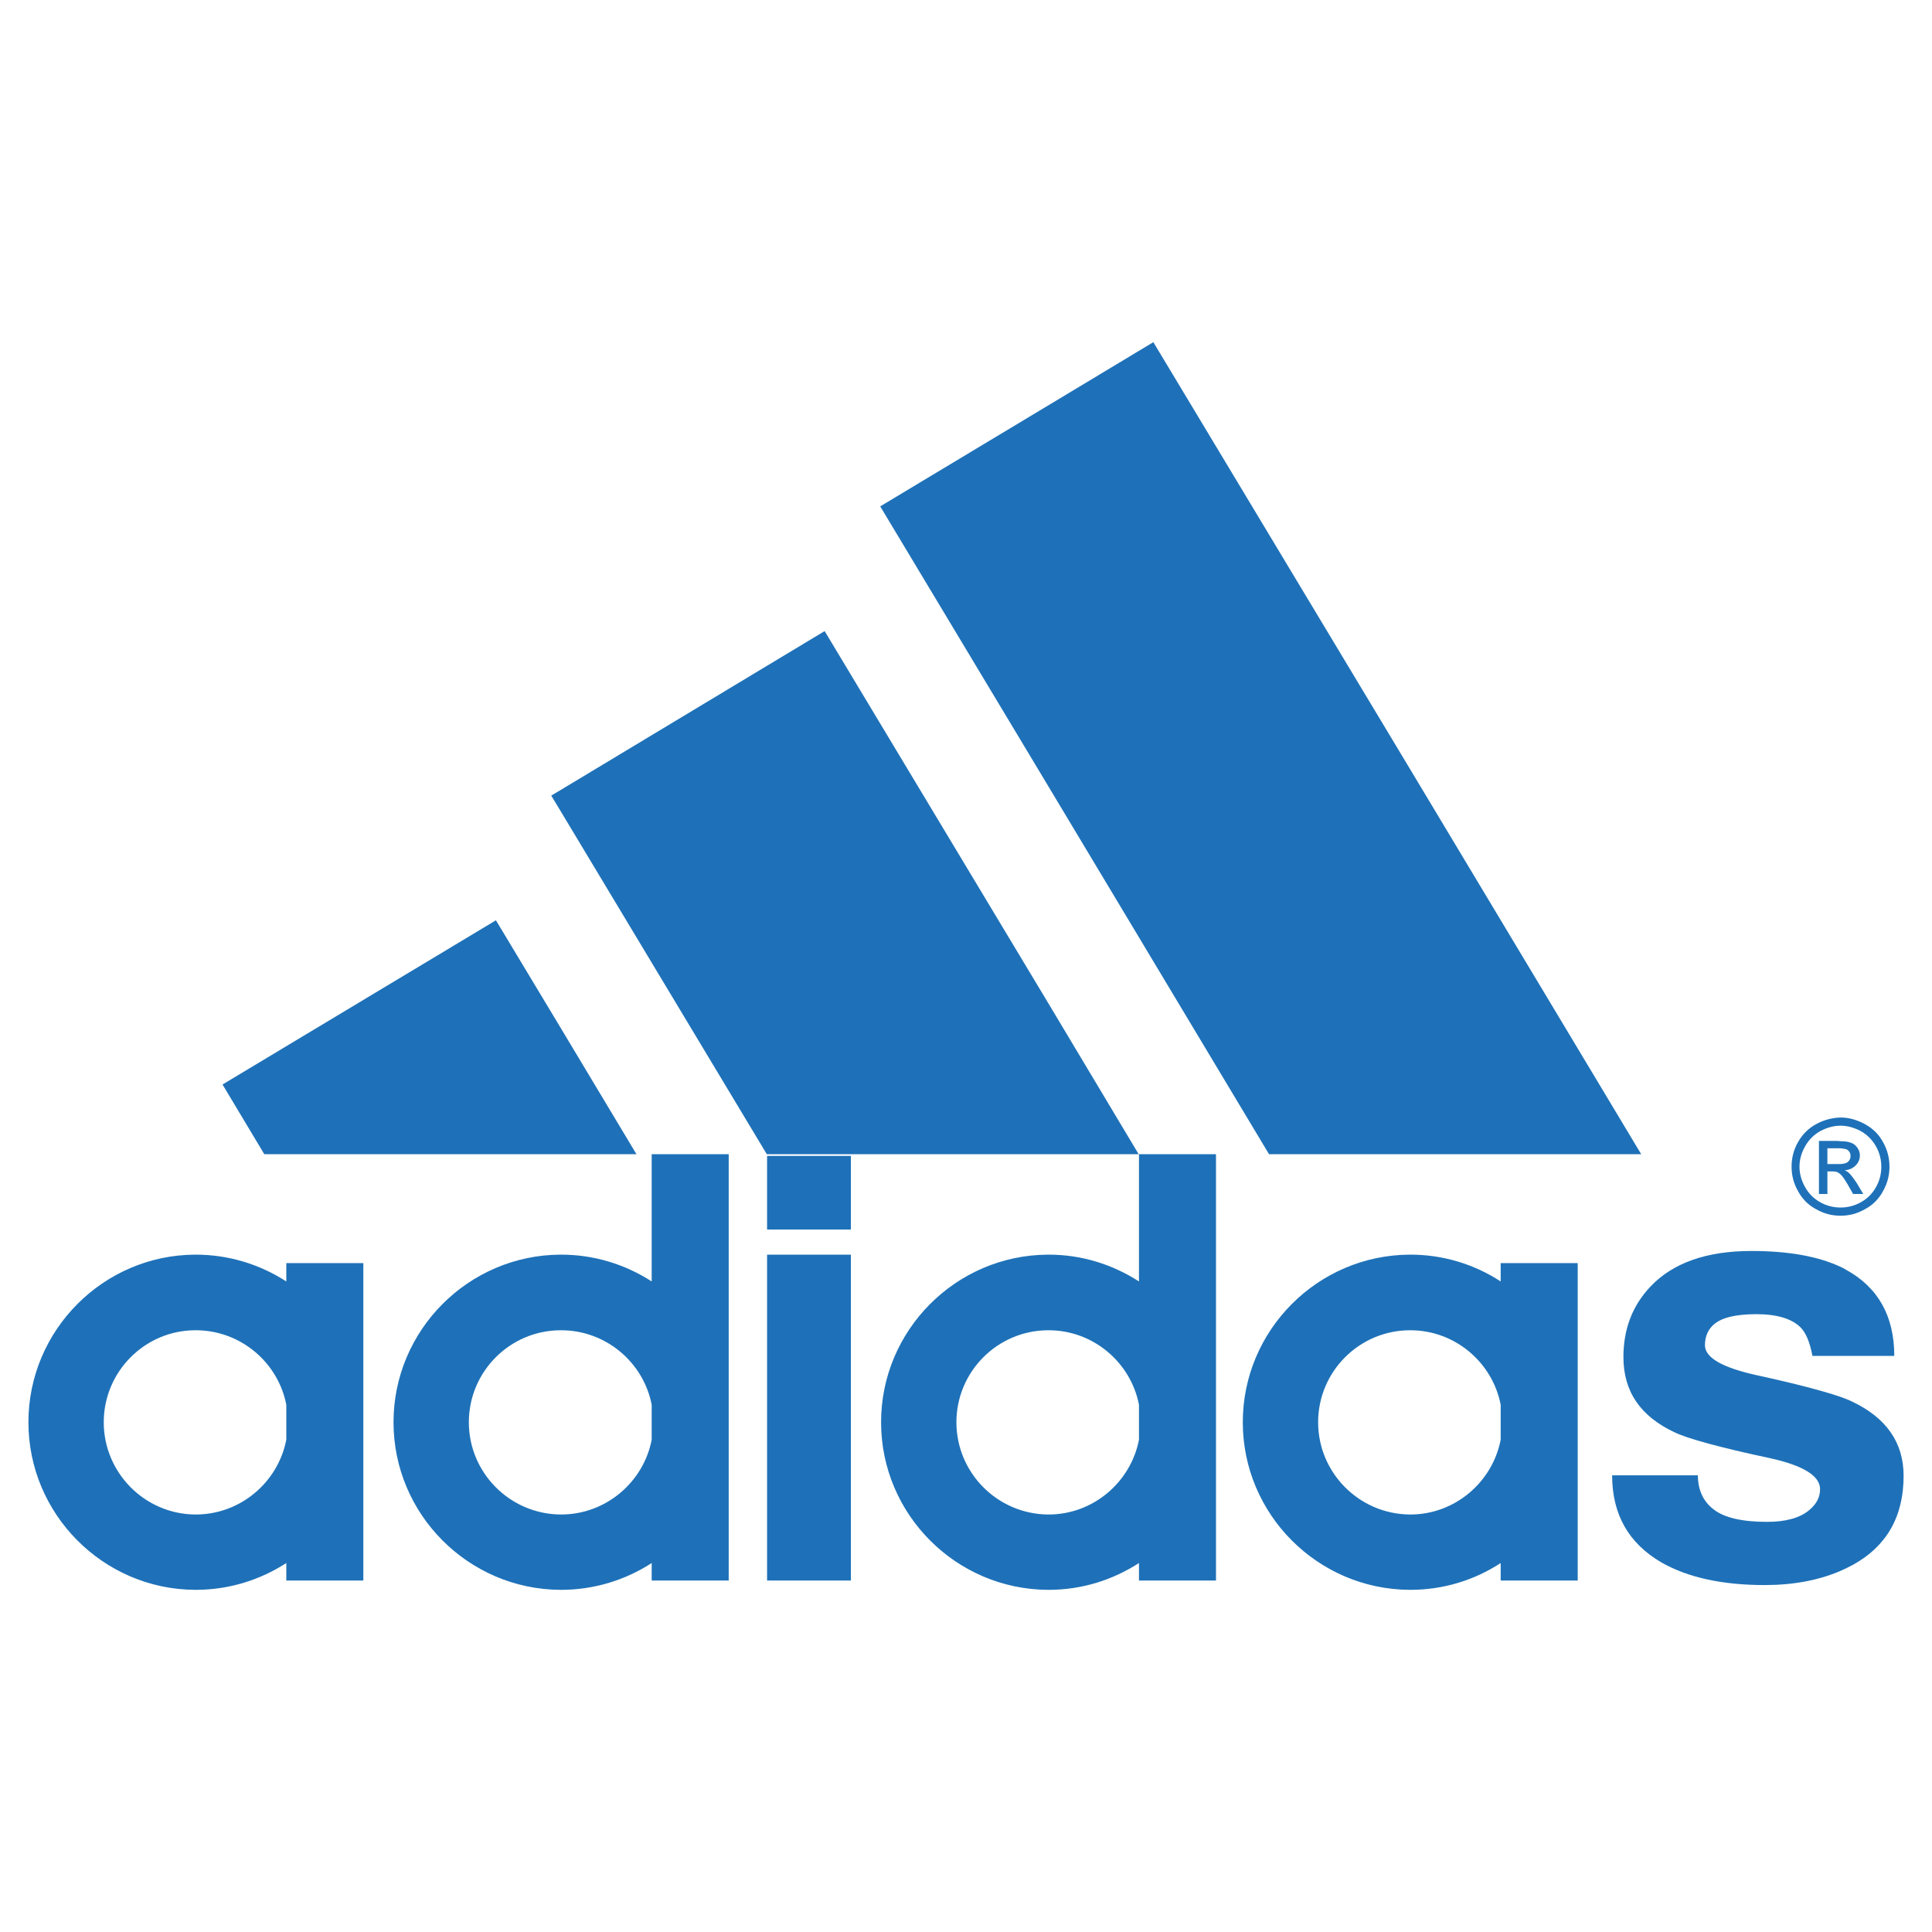
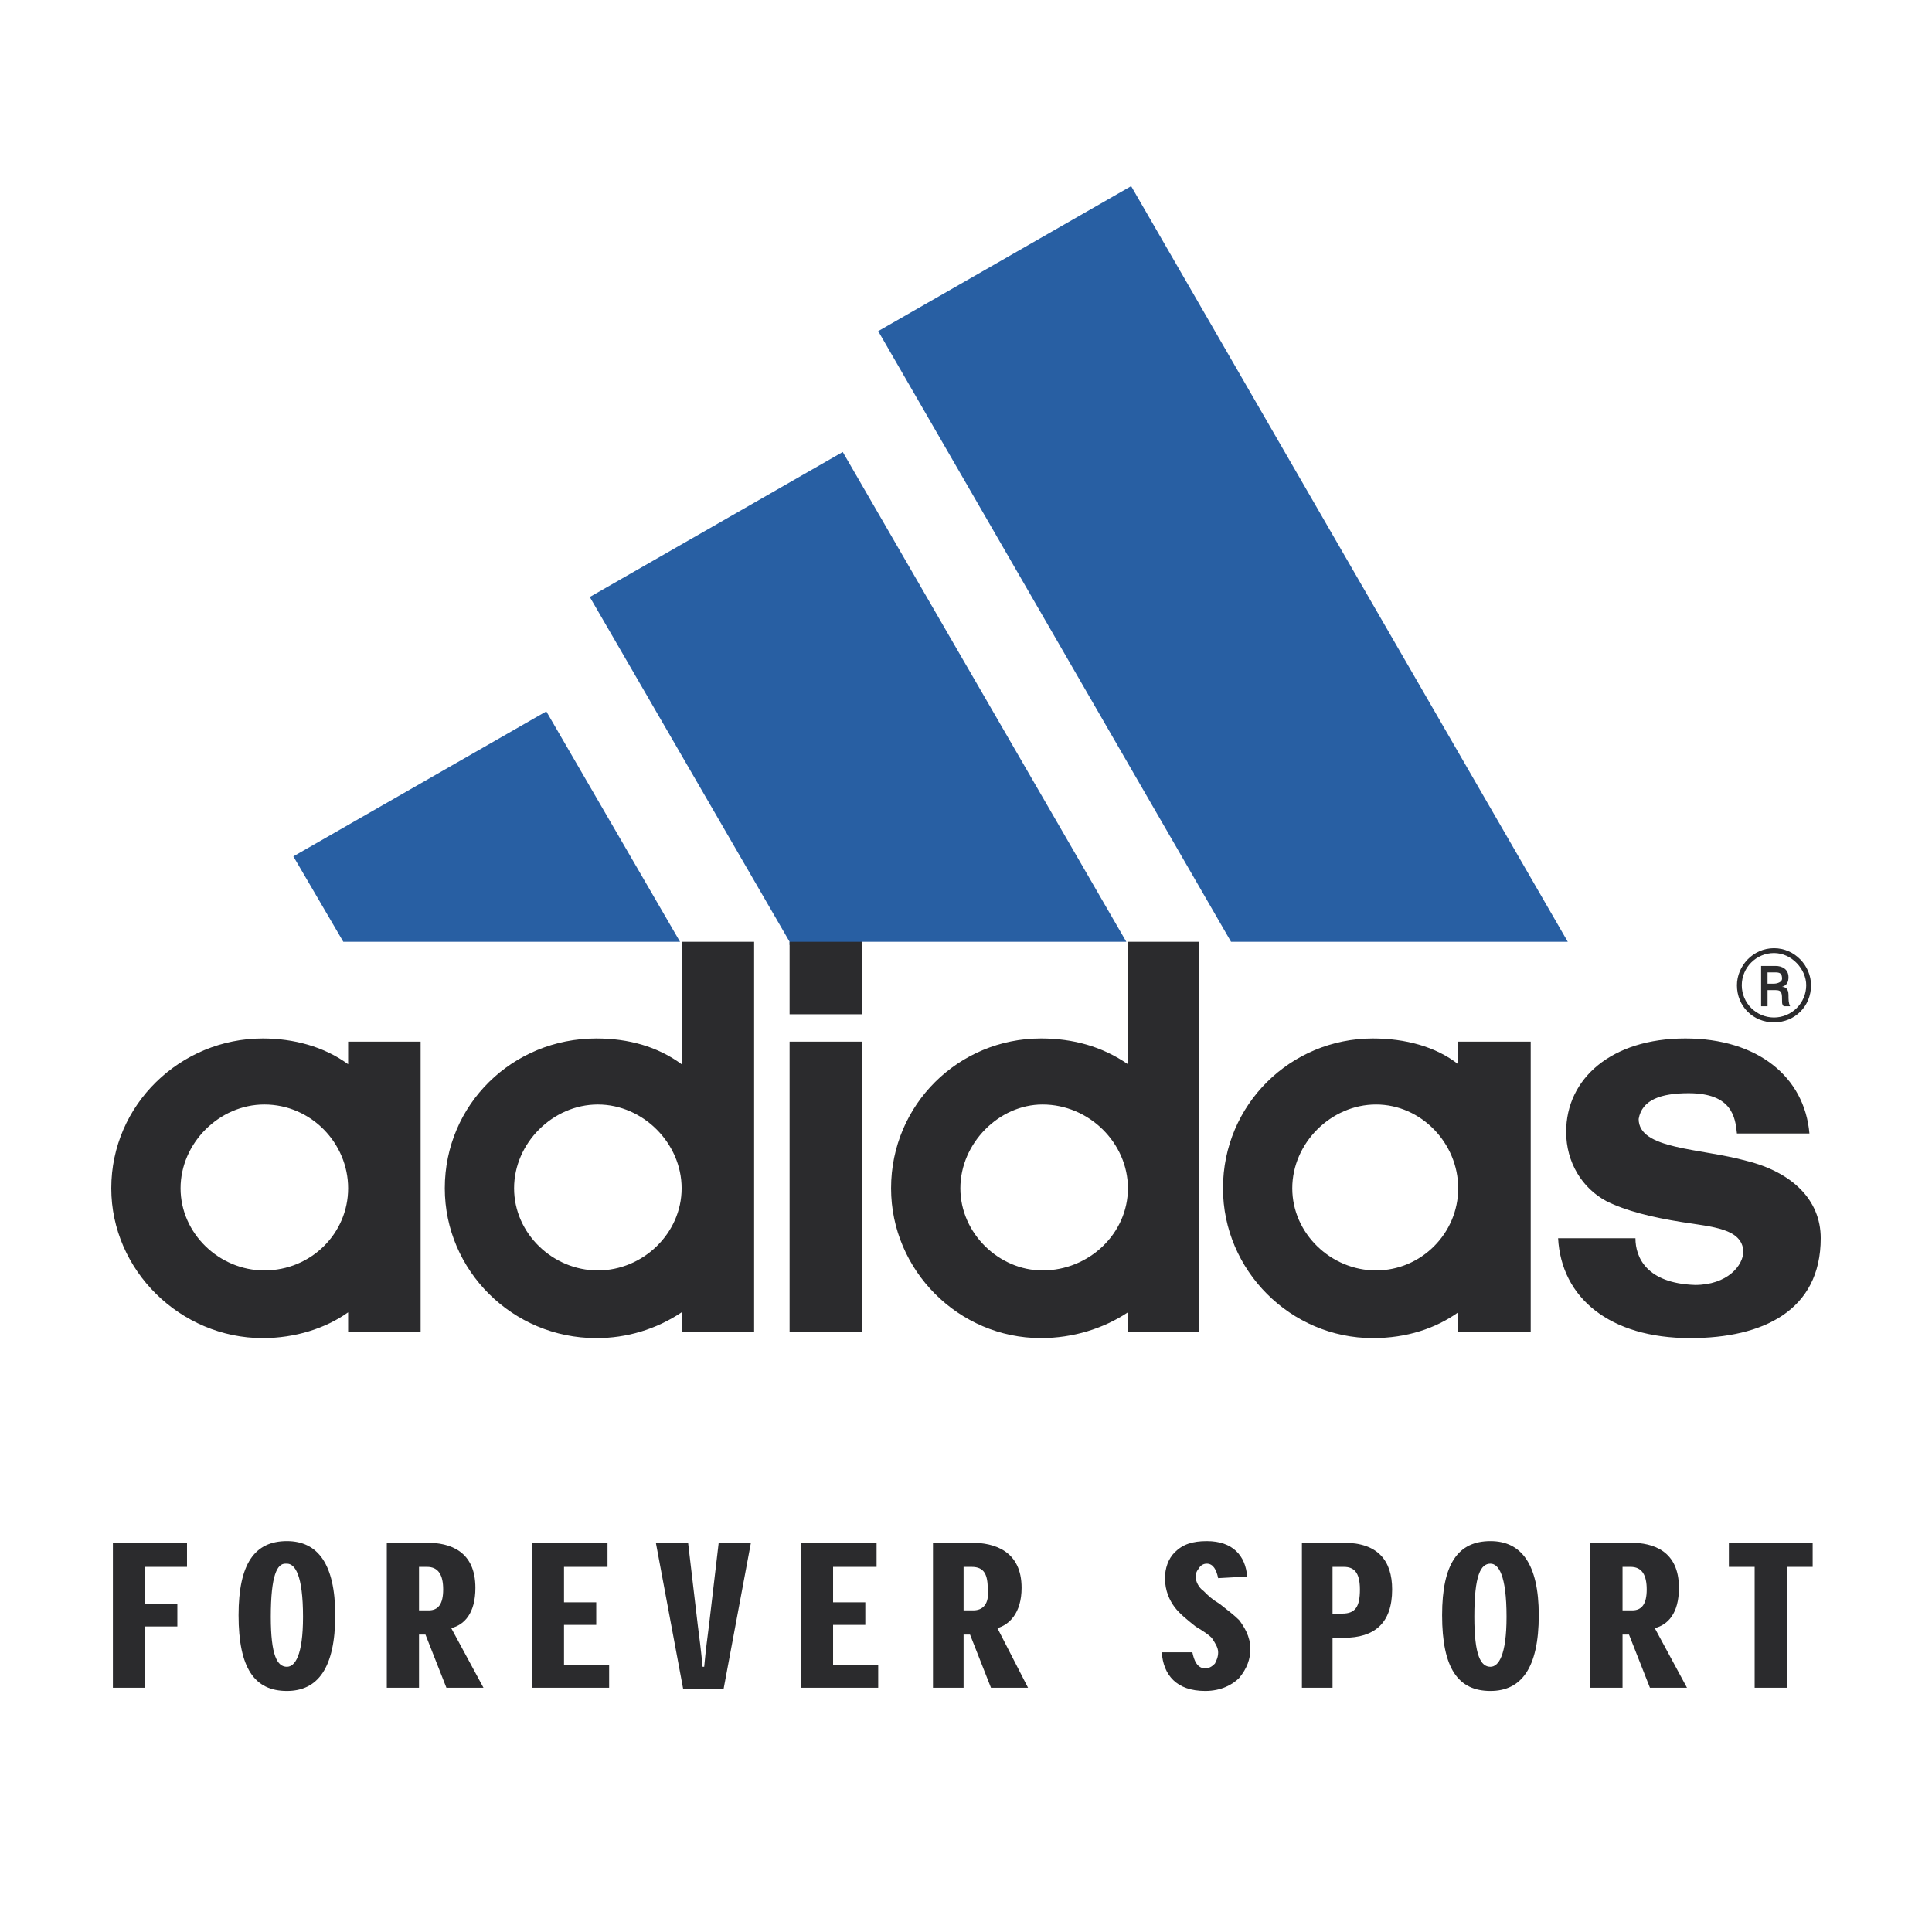
<svg xmlns="http://www.w3.org/2000/svg" width="2500" height="2500" viewBox="0 0 192.756 192.756">
  <g fill-rule="evenodd" clip-rule="evenodd">
    <path fill="#fff" d="M0 0h192.756v192.756H0V0z" />
-     <path d="M181.195 120.644c.787.45 1.576.647 2.42.647h.027c.846 0 1.635-.197 2.422-.647a4.293 4.293 0 0 0 1.803-1.802 4.822 4.822 0 0 0 .646-2.421c0-.873-.197-1.689-.646-2.478-.424-.788-1.043-1.379-1.83-1.802-.789-.422-1.576-.646-2.395-.646h-.027a5.356 5.356 0 0 0-2.393.646c-.787.423-1.379 1.014-1.83 1.802a4.877 4.877 0 0 0-.646 2.478c0 .816.197 1.633.646 2.421a4.282 4.282 0 0 0 1.803 1.802zm-1.097-6.278a3.94 3.94 0 0 1 1.52-1.521c.646-.338 1.322-.534 1.998-.534h.027c.676 0 1.352.196 2 .534a3.953 3.953 0 0 1 1.52 1.521c.367.647.535 1.323.535 2.055a4.03 4.03 0 0 1-.535 2.026 3.795 3.795 0 0 1-1.492 1.492 4.04 4.04 0 0 1-2.027.535h-.027a4.05 4.05 0 0 1-2.027-.535 3.803 3.803 0 0 1-1.49-1.492c-.367-.647-.564-1.322-.564-2.026-.003-.732.194-1.407.562-2.055z" fill="#1e71b8" />
-     <path d="M182.32 116.871h.506c.311 0 .535.057.676.197.057.028.086.057.113.084.225.197.479.592.789 1.127l.479.844h1.014l-.619-1.041c-.311-.479-.592-.845-.789-1.042a1.385 1.385 0 0 0-.451-.281c.451-.028.816-.197 1.098-.479s.424-.619.424-1.014c0-.281-.086-.535-.254-.76a1.217 1.217 0 0 0-.676-.507c-.225-.084-.562-.141-1.014-.141-.084 0-.197-.028-.309-.028h-1.83v5.292h.844v-2.251h-.001zm0-2.309h1.295c.254.029.422.057.535.085a.622.622 0 0 1 .365.281c.084.112.113.254.113.423a.703.703 0 0 1-.254.562c-.141.141-.395.197-.76.226h-1.295v-1.577h.001zM55.898 115.154h7.601l-7.601-12.668-6.419-10.668-27.277 16.383 4.166 6.953h29.53zM126.611 115.154h37.131l-23.113-38.509-25.559-42.507-10.529 6.334L87.82 50.521l16.721 27.841 22.07 36.792zM113.635 127.85c-2.619-1.688-5.688-2.674-9.01-2.674h-.084c-9.176.056-16.636 7.544-16.636 16.721 0 9.178 7.46 16.665 16.636 16.722h.084c3.322 0 6.391-.985 9.01-2.674v1.745h7.684v-42.535h-7.684v12.695zm0 15.793c-.816 4.223-4.561 7.459-9.01 7.459h-.084c-5.039-.056-9.12-4.166-9.12-9.205 0-5.038 4.081-9.148 9.12-9.177h.084c4.449 0 8.193 3.21 9.01 7.432v3.491zM149.723 127.85a16.451 16.451 0 0 0-9.008-2.674h-.086c-9.176.056-16.635 7.544-16.635 16.721 0 9.178 7.459 16.665 16.635 16.722h.086c3.322 0 6.418-.985 9.008-2.674v1.745h7.686v-31.67h-7.686v1.83zm0 15.793c-.816 4.223-4.561 7.459-9.008 7.459h-.086c-5.037-.056-9.119-4.166-9.119-9.205 0-5.038 4.082-9.148 9.119-9.177h.086c4.447 0 8.191 3.21 9.008 7.432v3.491zM184.742 139.814c-.281-.142-.676-.282-1.127-.451-1.717-.591-4.504-1.323-8.389-2.167-3.406-.761-5.123-1.745-5.123-2.984 0-.873.309-1.577.9-2.083.789-.676 2.195-1.014 4.223-1.014 2.055 0 3.547.451 4.42 1.323.535.535.928 1.491 1.182 2.843h8.164c0-3.997-1.633-6.868-4.842-8.613a3.19 3.19 0 0 0-.535-.281c-2.225-1.042-5.18-1.577-8.867-1.577-4.477 0-7.854 1.183-10.105 3.575-1.801 1.914-2.674 4.25-2.674 7.009 0 3.436 1.688 5.912 5.123 7.517 1.295.619 4.447 1.492 9.459 2.562 3.35.732 5.037 1.774 5.037 3.097 0 .789-.336 1.464-1.068 2.083-.93.788-2.338 1.183-4.223 1.183-2.506 0-4.279-.422-5.32-1.238-1.043-.788-1.578-1.942-1.578-3.406h-8.557c0 3.885 1.633 6.784 4.926 8.697 2.619 1.492 6.053 2.253 10.305 2.253 2.842 0 5.375-.479 7.543-1.407.451-.197.846-.395 1.268-.62 3.35-1.857 5.039-4.813 5.039-8.866-.001-3.325-1.72-5.803-5.181-7.435zM28.564 127.85a16.615 16.615 0 0 0-9.036-2.674h-.085c-9.148.056-16.608 7.544-16.608 16.721 0 9.178 7.46 16.665 16.608 16.722h.085c3.322 0 6.418-.985 9.036-2.674v1.745h7.685v-31.67h-7.685v1.83zm0 15.793c-.816 4.223-4.561 7.459-9.036 7.459h-.085c-5.01-.056-9.092-4.166-9.092-9.205 0-5.038 4.082-9.148 9.092-9.177h.085c4.476 0 8.22 3.21 9.036 7.432v3.491zM76.532 122.671h8.361v-7.348h-8.361v7.348zM76.532 157.689h8.361v-32.513h-8.361v32.513zM65.019 127.85a16.616 16.616 0 0 0-9.037-2.674h-.084c-9.177.056-16.637 7.544-16.637 16.721 0 9.178 7.459 16.665 16.637 16.722h.084a16.61 16.61 0 0 0 9.037-2.674v1.745h7.685v-42.535h-7.685v12.695zm0 15.793c-.816 4.223-4.561 7.459-9.037 7.459h-.084c-5.039-.056-9.121-4.166-9.121-9.205 0-5.038 4.082-9.148 9.121-9.177h.084c4.476 0 8.22 3.21 9.037 7.432v3.491zM113.605 115.154l-9.064-15.144-22.266-37.046-26.377 15.877-.901.534.901 1.492 20.605 34.287H113.605z" fill="#1e71b8" />
+     <path d="M58.844 59.561l25.237-14.467 28.29 48.866H86.01v.322h-7.233v-.322L58.844 59.561zm-29.577 25.88l25.237-14.467L67.846 93.96H34.25l-4.983-8.519zm93.553 8.519L87.618 33.038l25.236-14.467 43.562 75.389H122.82z" fill="#285fa3" />
+     <path d="M78.777 103.926h7.233v28.934h-7.233v-28.934zm0-9.966h7.233v7.233h-7.233V93.96zm89.856 39.544c-8.037 0-12.859-4.02-13.182-9.967h7.717c0 1.93 1.125 4.5 5.947 4.662 3.215 0 4.822-1.93 4.822-3.377-.16-2.25-3.055-2.41-6.109-2.893-3.053-.482-5.625-1.125-7.555-2.09-2.41-1.285-4.018-3.857-4.018-6.912 0-5.305 4.5-9.322 11.895-9.322 7.234 0 11.895 3.857 12.377 9.482h-7.232c-.162-1.607-.482-4.018-4.822-4.018-2.732 0-4.662.643-4.984 2.572 0 3.053 6.109 2.893 10.77 4.18 4.502 1.125 7.395 3.857 7.395 7.715-.002 7.234-5.789 9.968-13.021 9.968zm-31.666 0c-8.199 0-14.949-6.752-14.949-14.949 0-8.359 6.75-14.949 14.949-14.949 3.215 0 6.268.803 8.518 2.57v-2.25h7.234v28.934h-7.234v-1.928c-2.251 1.607-5.143 2.572-8.518 2.572zm-8.037-14.949c0 4.5 3.857 8.197 8.357 8.197 4.502 0 8.197-3.697 8.197-8.197 0-4.502-3.695-8.359-8.197-8.359-4.5-.001-8.357 3.857-8.357 8.359zM112.533 93.96h7.072v38.899h-7.072v-1.928c-2.412 1.607-5.465 2.572-8.682 2.572-8.197 0-14.948-6.752-14.948-14.949 0-8.359 6.751-14.949 14.948-14.949 3.217 0 6.109.803 8.682 2.57V93.96zm-16.718 24.595c0 4.5 3.858 8.197 8.198 8.197 4.662 0 8.52-3.697 8.52-8.197 0-4.502-3.857-8.359-8.52-8.359-4.339-.001-8.198 3.857-8.198 8.359zm-36.328 14.949c-8.358 0-15.11-6.752-15.11-14.949 0-8.359 6.751-14.949 15.11-14.949 3.215 0 6.108.803 8.519 2.57V93.96h7.233v38.899h-7.233v-1.928a15.222 15.222 0 0 1-8.519 2.573zm-8.197-14.949c0 4.5 3.857 8.197 8.358 8.197s8.358-3.697 8.358-8.197c0-4.502-3.857-8.359-8.358-8.359s-8.358 3.857-8.358 8.359zm-25.077 14.949c-8.198 0-15.11-6.752-15.11-14.949 0-8.359 6.912-14.949 15.11-14.949 3.054 0 6.108.803 8.52 2.57v-2.25h7.233v28.934h-7.233v-1.928c-2.251 1.607-5.305 2.572-8.52 2.572zm-8.198-14.949c0 4.5 3.858 8.197 8.359 8.197 4.662 0 8.359-3.697 8.359-8.197 0-4.502-3.697-8.359-8.359-8.359-4.5-.001-8.359 3.857-8.359 8.359zM176.348 97.014h.805c.482 0 .643.162.643.643 0 .322-.482.482-.803.482h-.645v-1.125zm1.447 1.447c.482-.16.643-.482.643-.965 0-.803-.643-1.125-1.285-1.125h-1.447v4.02h.643v-1.607h.805c.643 0 .643.32.643 1.125 0 .16 0 .32.16.482h.645c-.162-.322-.162-.645-.162-1.125-.002-.645-.323-.805-.645-.805zm-.803-3.858c-2.09 0-3.697 1.768-3.697 3.698 0 2.09 1.607 3.697 3.697 3.697 2.088 0 3.695-1.607 3.695-3.697.001-1.93-1.607-3.698-3.695-3.698zm0 .482c1.768 0 3.215 1.608 3.215 3.215a3.225 3.225 0 0 1-3.215 3.215 3.223 3.223 0 0 1-3.215-3.215 3.223 3.223 0 0 1 3.215-3.215zM14.479 168.385v-6.11h3.215v-2.25h-3.215v-3.697h4.179v-2.41h-7.394v14.467h3.215zM23.802 161.15c0 5.305 1.607 7.557 4.822 7.557 3.054 0 4.822-2.252 4.822-7.557 0-5.143-1.769-7.395-4.822-7.395-3.214.001-4.822 2.253-4.822 7.395zm4.823-5.142c.804 0 1.607 1.125 1.607 5.305 0 3.857-.804 4.982-1.607 4.982-.965 0-1.607-1.125-1.607-4.982 0-4.18.643-5.305 1.446-5.305h.161zM45.02 162.438c1.286-.322 2.411-1.447 2.411-4.02 0-3.697-2.572-4.5-4.822-4.5h-4.018v14.467h3.214v-5.305h.643l2.09 5.305h3.697l-3.215-5.947zm-3.215-1.77v-4.34h.804c1.125 0 1.607.805 1.607 2.252 0 1.445-.482 2.088-1.446 2.088h-.965zM56.272 159.865v-3.537h4.34v-2.41h-7.554v14.467h7.715v-2.25h-4.501v-4.02h3.215v-2.25h-3.215zM70.096 166.295c-.161-1.768-.321-2.893-.482-4.18l-.964-8.197h-3.215l2.732 14.627h4.019l2.733-14.627h-3.215l-.964 8.197c-.161 1.287-.322 2.412-.482 4.18h-.162zM83.117 159.865v-3.537h4.34v-2.41h-7.555v14.467h7.716v-2.25h-4.501v-4.02h3.215v-2.25h-3.215zM99.512 162.438c1.127-.322 2.412-1.447 2.412-4.02 0-3.697-2.732-4.5-4.983-4.5h-3.858v14.467h3.054v-5.305h.643l2.089 5.305h3.697l-3.054-5.947zm-3.375-1.77v-4.34h.804c1.286 0 1.608.805 1.608 2.252.16 1.445-.482 2.088-1.447 2.088h-.965zM124.428 157.293c-.16-2.09-1.447-3.537-4.018-3.537-1.447 0-2.412.322-3.215 1.127-.645.643-.965 1.607-.965 2.57 0 1.287.482 2.252.965 2.895.48.643 1.285 1.285 2.09 1.928.803.484 1.285.805 1.605 1.127.322.482.645.963.645 1.445s-.162.805-.322 1.125c-.16.162-.482.482-.965.482-.803 0-1.125-.803-1.285-1.607h-3.055c.16 2.25 1.447 3.859 4.34 3.859 1.607 0 2.732-.645 3.377-1.287.803-.965 1.125-1.928 1.125-2.893 0-1.287-.645-2.252-1.125-2.895-.482-.482-1.125-.965-1.93-1.607-.805-.482-1.125-.803-1.607-1.285-.482-.322-.803-.965-.803-1.447 0-.32.16-.643.32-.803a.882.882 0 0 1 .805-.482c.643 0 .963.643 1.125 1.445l2.893-.16zM132.947 168.385v-4.982h1.125c3.055 0 4.822-1.447 4.822-4.822 0-2.895-1.445-4.662-4.822-4.662h-4.18v14.467h3.055v-.001zm0-7.395v-4.662h1.125c.965 0 1.607.482 1.607 2.252 0 1.768-.482 2.41-1.768 2.41h-.964zM143.879 161.15c0 5.305 1.605 7.557 4.822 7.557 3.053 0 4.822-2.252 4.822-7.557 0-5.143-1.77-7.395-4.822-7.395-3.217.001-4.822 2.253-4.822 7.395zm4.822-5.142c.803 0 1.607 1.125 1.607 5.305 0 3.857-.805 4.982-1.607 4.982-.965 0-1.607-1.125-1.607-4.982 0-4.18.642-5.305 1.607-5.305zM165.096 162.438c1.287-.322 2.412-1.447 2.412-4.02 0-3.697-2.572-4.5-4.822-4.5h-4.02v14.467h3.215v-5.305h.643l2.09 5.305h3.697l-3.215-5.947zm-3.215-1.77v-4.34h.805c1.125 0 1.607.805 1.607 2.252 0 1.445-.482 2.088-1.447 2.088h-.965zM180.85 153.918h-8.36v2.41h2.572v12.057h3.215v-12.057h2.573v-2.41z" fill="#2b2b2d" />
  </g>
</svg>
